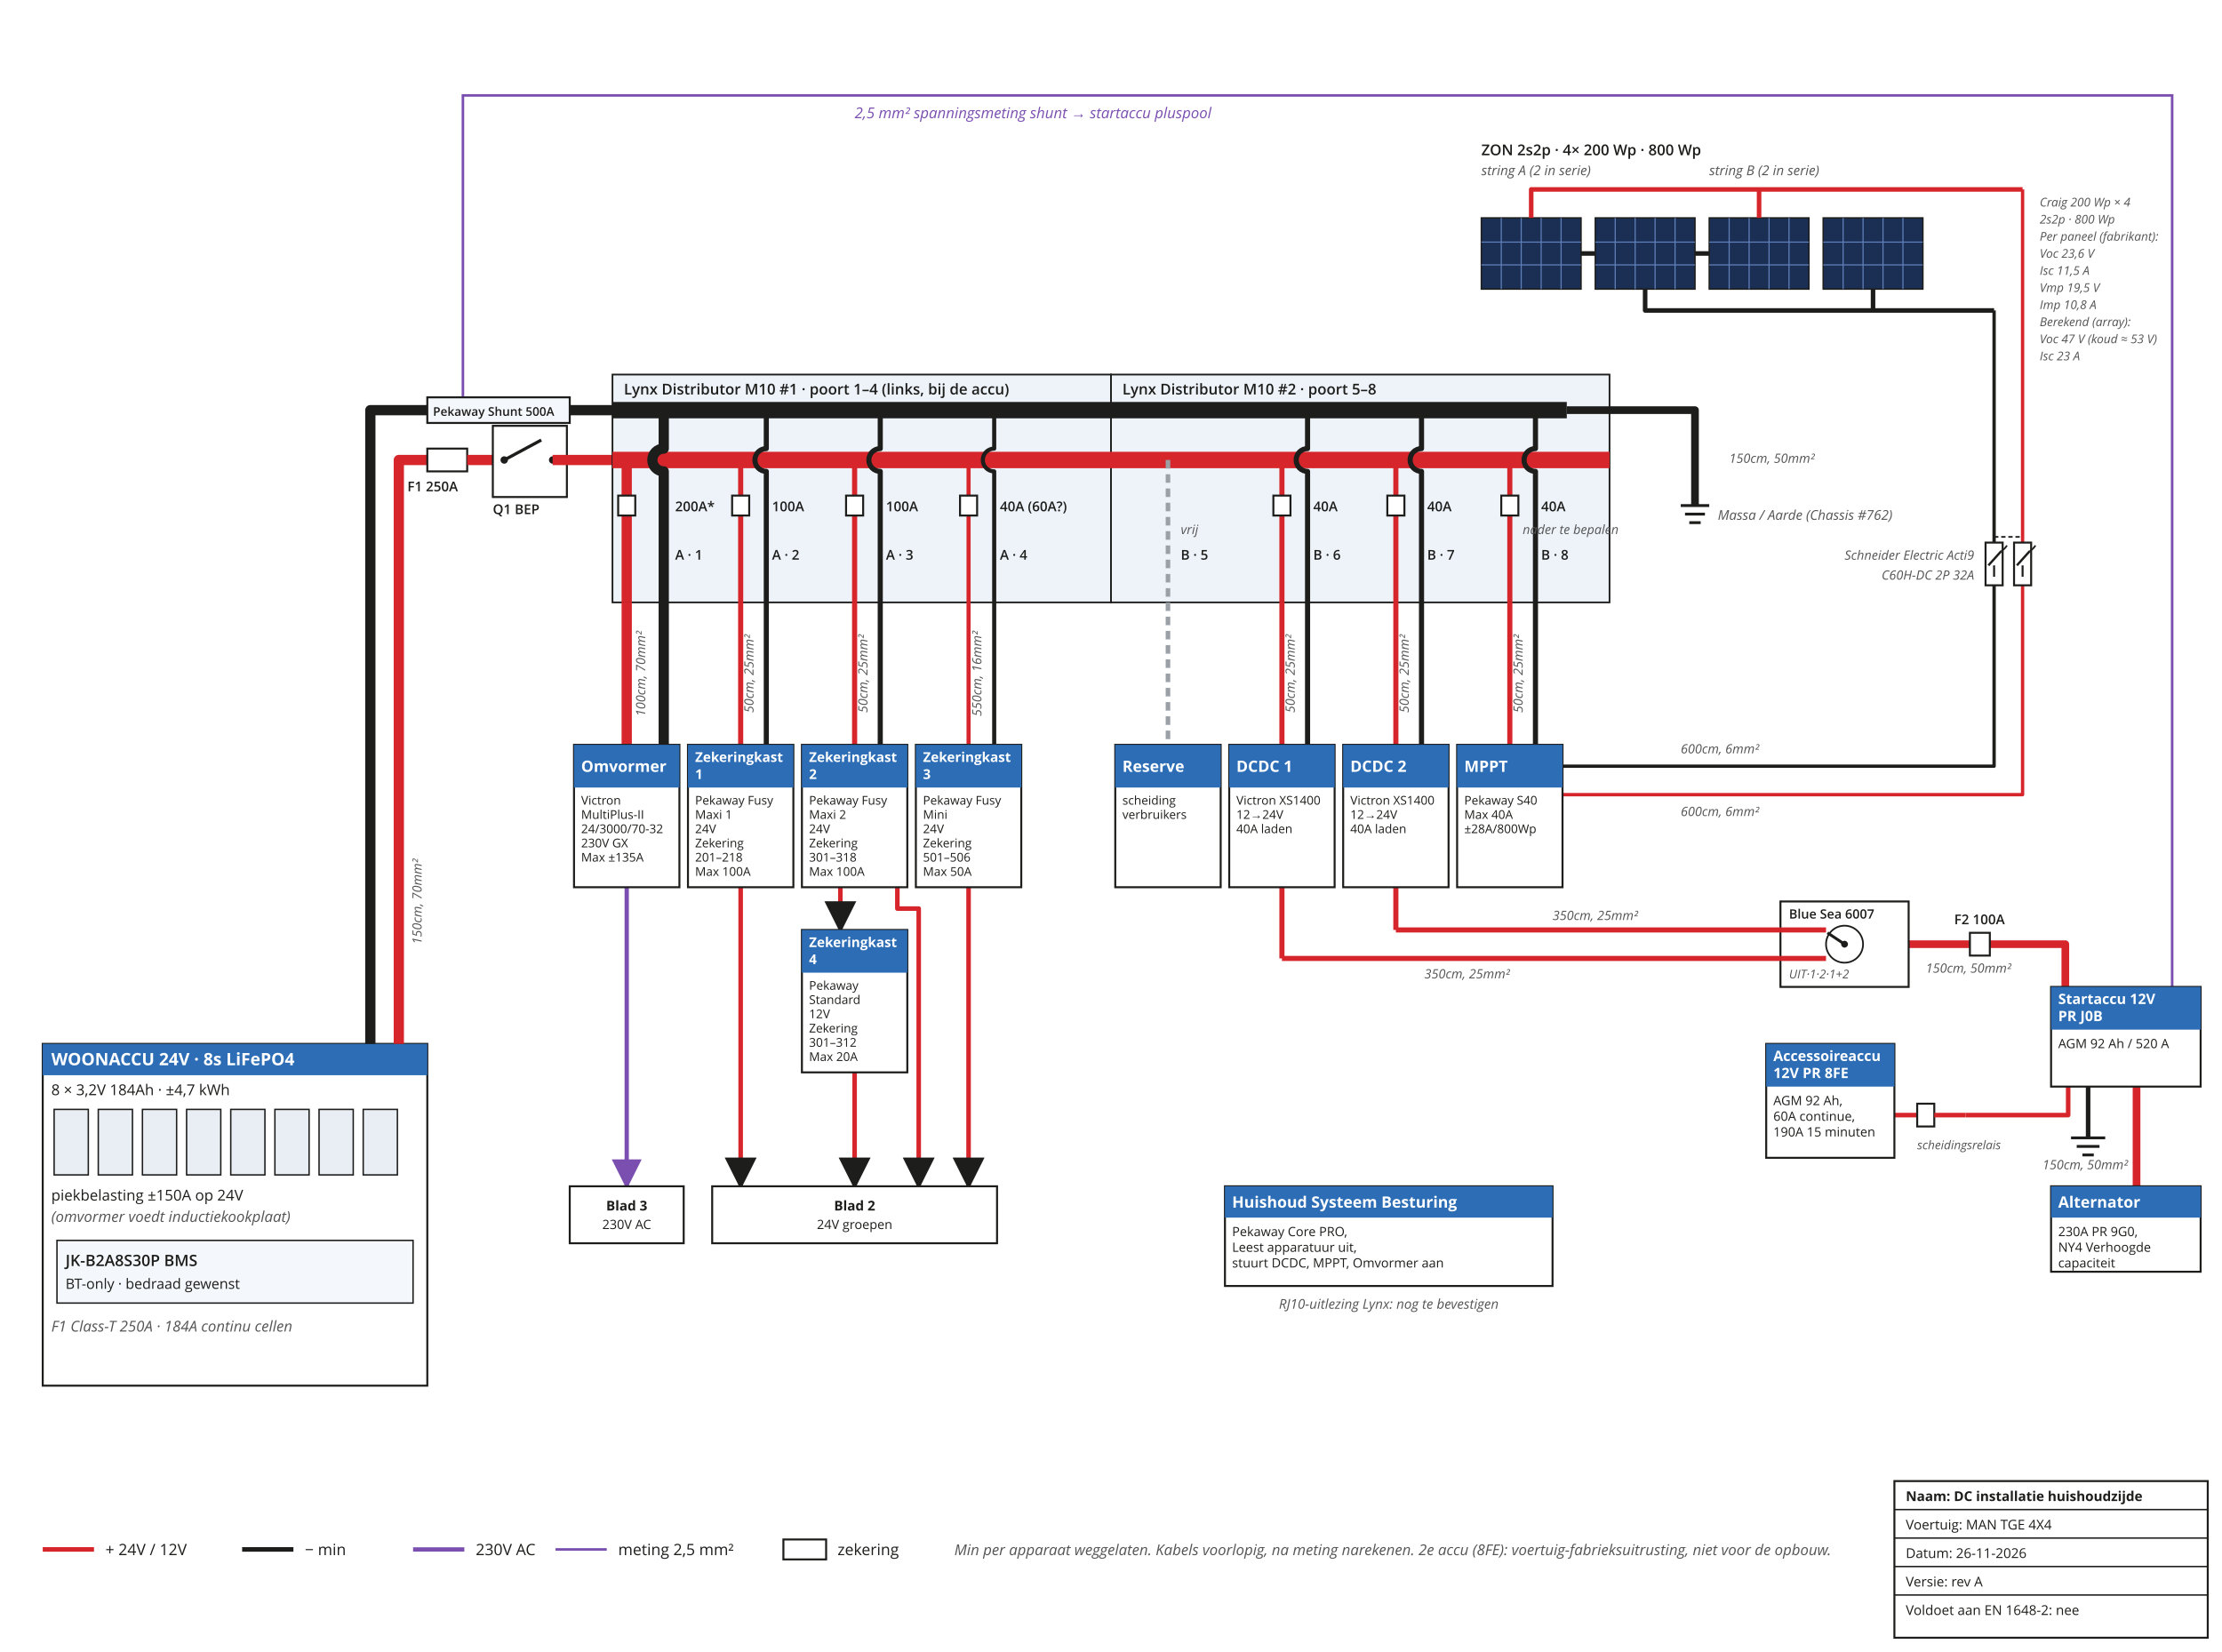
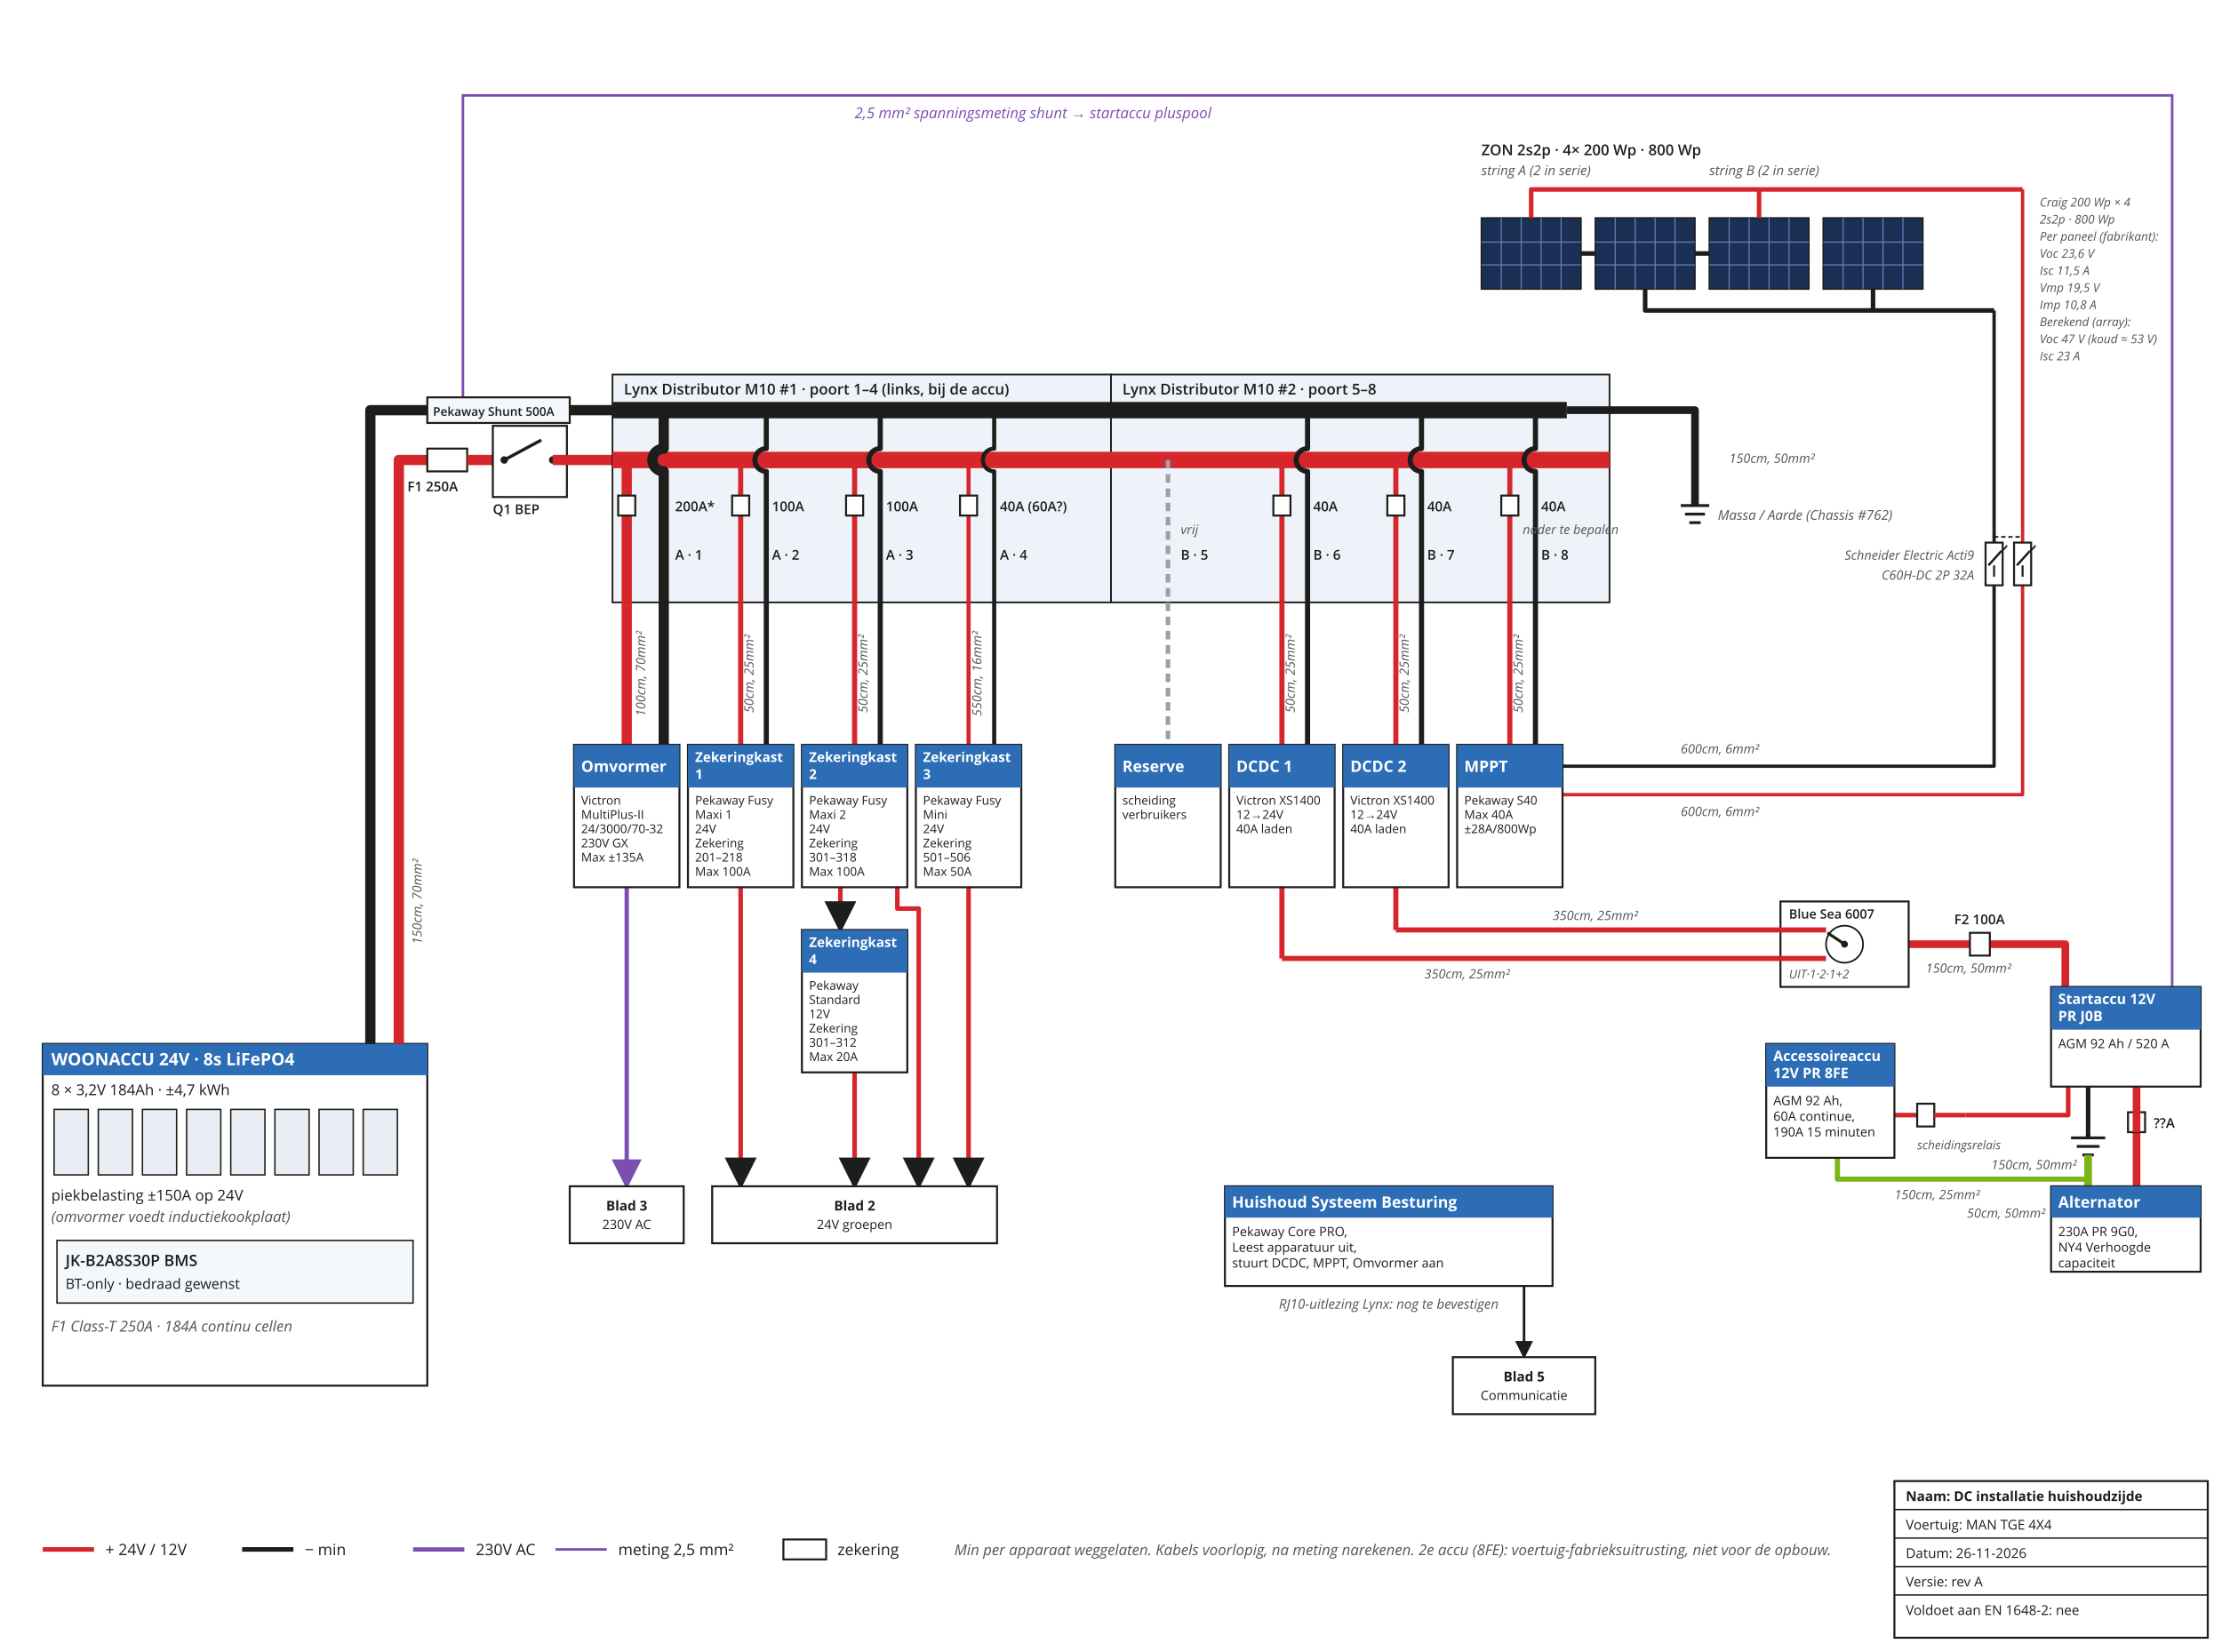
<svg xmlns="http://www.w3.org/2000/svg" viewBox="0 0 1560 1160" role="img" aria-label="Blad 1 energie en laden: woonaccu links onder, Lynx A en B midden met poorten 1 tot 8, zon 2s2p rechtsboven, 12V voertuigdelen rechts.">
  <rect width="100%" height="100%" fill="#fff" />
  <defs>
    <style>.p{stroke:#d7262b;stroke-width:3.2;fill:none;stroke-linejoin:round}
.n{stroke:#1d1d1b;stroke-width:3.2;fill:none;stroke-linejoin:round}
.ac{stroke:#7a4fb0;stroke-width:3;fill:none}
.box{fill:#fff;stroke:#1d1d1b;stroke-width:1.4}
.hd{fill:#2c6db5}
.ht{fill:#fff;font:700 12px 'Open Sans',Arial,sans-serif}
.bt{fill:#1d1d1b;font:400 11px 'Open Sans',Arial,sans-serif}
.lb{fill:#1d1d1b;font:600 11px 'Open Sans',Arial,sans-serif}
.cb{fill:#555;font:italic 400 10.5px 'Open Sans',Arial,sans-serif}
.fz{fill:#fff;stroke:#1d1d1b;stroke-width:1.4}
.fr{fill:#eef3fa;stroke:#1d1d1b;stroke-width:1.2}
.pv{fill:#1b2f55;stroke:#1d1d1b}
</style>
    <marker id="ar" viewBox="0 0 10 10" refX="9" refY="5" markerWidth="7" markerHeight="7" orient="auto-start-reverse">
      <path d="M0 0L10 5L0 10z" fill="#1d1d1b" />
    </marker>
    <marker id="arp" viewBox="0 0 10 10" refX="9" refY="5" markerWidth="7" markerHeight="7" orient="auto-start-reverse">
      <path d="M0 0L10 5L0 10z" fill="#7a4fb0" />
    </marker>
    <g id="pvp">
      <rect width="70" height="50" class="pv" />
      <path d="M0 17H70M0 33H70M14 0V50M28 0V50M42 0V50M56 0V50" stroke="#5f7fb8" stroke-width=".8" />
    </g>
  </defs>
  <g transform="translate(0,93)">
    <use href="#pvp" x="1040" y="60" />
    <use href="#pvp" x="1120" y="60" />
    <use href="#pvp" x="1200" y="60" />
    <use href="#pvp" x="1280" y="60" />
    <path d="M1110 85H1120" class="n" />
    <path d="M1190 85H1200" class="n" />
    <path d="M1075 60V40H1420" class="p" />
    <path d="M1155 110V125H1400" class="n" />
    <path d="M1235 60V40" class="p" />
    <path d="M1315 110V125" class="n" />
    <text x="1432" y="52" class="cb" style="font-size:8.5px">Craig 200 Wp × 4</text>
    <text x="1432" y="64" class="cb" style="font-size:8.5px">2s2p · 800 Wp</text>
    <text x="1432" y="76" class="cb" style="font-size:8.5px">Per paneel (fabrikant):</text>
    <text x="1432" y="88" class="cb" style="font-size:8.5px">Voc 23,6 V</text>
    <text x="1432" y="100" class="cb" style="font-size:8.5px">Isc 11,5 A</text>
    <text x="1432" y="112" class="cb" style="font-size:8.5px">Vmp 19,5 V</text>
    <text x="1432" y="124" class="cb" style="font-size:8.5px">Imp 10,8 A</text>
    <text x="1432" y="136" class="cb" style="font-size:8.5px">Berekend (array):</text>
    <text x="1432" y="148" class="cb" style="font-size:8.5px">Voc 47 V (koud ≈ 53 V)</text>
    <text x="1432" y="160" class="cb" style="font-size:8.5px">Isc 23 A</text>
    <text x="1040" y="30" class="cb" style="font-size:9.5px">string A (2 in serie)</text>
    <text x="1200" y="30" class="cb" style="font-size:9.5px">string B (2 in serie)</text>
    <text x="1040" y="16" class="lb" style="font-size:10.5px">ZON 2s2p · 4× 200 Wp · 800 Wp</text>
    <path d="M1420 40V465H1097" class="p" style="stroke-width:2.34" />
    <text x="1180" y="480" class="cb" style="font-size:9px">600cm, 6mm²</text>
    <path d="M1400 125V445H1097" class="n" style="stroke-width:2.34" />
    <text x="1180" y="436" class="cb" style="font-size:9px">600cm, 6mm²</text>
    <path d="M1400 284H1420" stroke="#1d1d1b" stroke-width="1.2" stroke-dasharray="3 2" />
    <rect x="1394" y="288" width="12" height="30" fill="#fff" stroke="#1d1d1b" stroke-width="1.4" />
    <path d="M1400 312V304" stroke="#1d1d1b" stroke-width="1.4" />
    <path d="M1396 304L1405 294" stroke="#1d1d1b" stroke-width="1.6" />
    <path d="M1405 294Q1408 292 1409 290" stroke="#1d1d1b" stroke-width="1.2" fill="none" />
    <rect x="1414" y="288" width="12" height="30" fill="#fff" stroke="#1d1d1b" stroke-width="1.4" />
    <path d="M1420 312V304" stroke="#1d1d1b" stroke-width="1.4" />
    <path d="M1416 304L1425 294" stroke="#1d1d1b" stroke-width="1.6" />
    <path d="M1425 294Q1428 292 1429 290" stroke="#1d1d1b" stroke-width="1.2" fill="none" />
+     <path d="M1070 810V860" stroke="#1d1d1b" stroke-width="1.8" marker-end="url(#ar)" />
+     <rect x="1020" y="860" width="100" height="40" class="box" />
+     <text x="1070" y="877" text-anchor="middle" class="ht" style="font-size:9.5px;fill:#1d1d1b">Blad 5</text>
+     <text x="1070" y="890" text-anchor="middle" class="bt" style="font-size:9px">Communicatie</text>
    <text x="1386" y="300" class="cb" style="font-size:9px" text-anchor="end">Schneider Electric Acti9</text>
    <text x="1386" y="314" class="cb" style="font-size:9px" text-anchor="end">C60H-DC 2P 32A</text>
    <path d="M325 187V-26H1525V600" stroke="#7a4fb0" stroke-width="1.8" fill="none" />
    <text x="600" y="-10" class="cb" style="fill:#7a4fb0">2,5 mm² spanningsmeting shunt → startaccu pluspool</text>
    <rect x="30" y="640" width="270" height="240" class="box" />
    <rect x="30" y="640" width="270" height="22" class="hd" />
    <text x="36" y="655" class="ht">WOONACCU 24V · 8s LiFePO4</text>
    <text x="36" y="676" class="bt" style="font-size:10.5px">8 × 3,2V 184Ah · ±4,7 kWh</text>
    <rect x="38" y="686" width="24" height="46" fill="#e9eef5" stroke="#1d1d1b" />
    <rect x="69" y="686" width="24" height="46" fill="#e9eef5" stroke="#1d1d1b" />
    <rect x="100" y="686" width="24" height="46" fill="#e9eef5" stroke="#1d1d1b" />
    <rect x="131" y="686" width="24" height="46" fill="#e9eef5" stroke="#1d1d1b" />
    <rect x="162" y="686" width="24" height="46" fill="#e9eef5" stroke="#1d1d1b" />
    <rect x="193" y="686" width="24" height="46" fill="#e9eef5" stroke="#1d1d1b" />
    <rect x="224" y="686" width="24" height="46" fill="#e9eef5" stroke="#1d1d1b" />
    <rect x="255" y="686" width="24" height="46" fill="#e9eef5" stroke="#1d1d1b" />
    <text x="36" y="750" class="bt" style="font-size:10.5px">piekbelasting ±150A op 24V</text>
    <text x="36" y="765" class="cb">(omvormer voedt inductiekookplaat)</text>
    <rect x="40" y="778" width="250" height="44" fill="#f4f7fb" stroke="#1d1d1b" />
    <text x="46" y="796" class="lb">JK-B2A8S30P BMS</text>
    <text x="46" y="812" class="bt" style="font-size:10px">BT-only · bedraad gewenst</text>
    <text x="36" y="842" class="cb">F1 Class-T 250A · 184A continu cellen</text>
    <path d="M260 640V195H300" class="n" style="stroke-width:7.2" />
    <path d="M280 640V230H300" class="p" style="stroke-width:7.2" />
    <text transform="translate(296,540) rotate(-90)" text-anchor="middle" class="cb" style="font-size:9px">150cm, 70mm²</text>
    <path d="M400 195H430" class="n" style="stroke-width:7.2" />
    <rect x="300" y="186" width="100" height="18" class="box" style="fill:#f4f7fb" />
    <text x="304" y="199" class="lb" style="font-size:8.5px">Pekaway Shunt 500A</text>
    <rect x="300" y="222" width="28" height="16" class="fz" />
    <text x="286" y="252" class="lb" style="font-size:9.5px">F1 250A</text>
    <path d="M328 230H346" class="p" style="stroke-width:7.2" />
    <rect x="346" y="206" width="52" height="50" fill="none" stroke="#1d1d1b" stroke-width="1.4" />
    <circle cx="354" cy="230" r="2.6" fill="#1d1d1b" />
    <circle cx="388" cy="230" r="2.6" fill="#1d1d1b" />
    <path d="M354 230L380 216" stroke="#1d1d1b" stroke-width="2.2" />
    <path d="M388 230H430" class="p" style="stroke-width:7.2" />
    <text x="346" y="268" class="lb" style="font-size:9.5px">Q1 BEP</text>
    <rect x="430" y="170" width="350" height="160" class="fr" />
    <text x="438" y="184" class="lb" style="font-size:10.5px">Lynx Distributor M10 #1 · poort 1–4 (links, bij de accu)</text>
    <rect x="780" y="170" width="350" height="160" class="fr" />
    <text x="788" y="184" class="lb" style="font-size:10.5px">Lynx Distributor M10 #2 · poort 5–8</text>
    <path d="M430 195H1100" class="n" style="stroke-width:11.5" />
    <path d="M430 230H1130" class="p" style="stroke-width:11.5" />
    <path d="M1100 195H1190V262" class="n" style="stroke-width:5.4" />
    <text x="1214" y="232" class="cb" style="font-size:9px">150cm, 50mm²</text>
    <path d="M1180 262H1200M1183 268H1197M1186 274H1194" stroke="#1d1d1b" stroke-width="2" />
    <text x="1206" y="272" class="cb" style="font-size:9.5px">Massa / Aarde (Chassis #762)</text>
    <path d="M466 430V238a8 8 0 0 1 0-16V195" class="n" style="stroke-width:7.2" />
    <path d="M538 430V238a8 8 0 0 1 0-16V195" class="n" style="stroke-width:3.6" />
    <path d="M618 430V238a8 8 0 0 1 0-16V195" class="n" style="stroke-width:3.6" />
    <path d="M698 430V238a8 8 0 0 1 0-16V195" class="n" style="stroke-width:2.88" />
    <path d="M918 430V238a8 8 0 0 1 0-16V195" class="n" style="stroke-width:3.6" />
    <path d="M998 430V238a8 8 0 0 1 0-16V195" class="n" style="stroke-width:3.6" />
    <path d="M1078 430V238a8 8 0 0 1 0-16V195" class="n" style="stroke-width:3.6" />
    <path d="M440 230V330" class="p" style="stroke-width:7.2" />
    <rect x="434" y="255" width="12" height="14" class="fz" />
    <text x="474" y="266" class="lb" style="font-size:9.5px">200A*</text>
    <text x="474" y="300" class="lb" style="font-size:9.5px">A · 1</text>
    <path d="M440 330V430" class="p" style="stroke-width:7.2" />
    <path d="M520 230V330" class="p" style="stroke-width:3.6" />
    <rect x="514" y="255" width="12" height="14" class="fz" />
    <text x="542" y="266" class="lb" style="font-size:9.5px">100A</text>
    <text x="542" y="300" class="lb" style="font-size:9.5px">A · 2</text>
    <path d="M520 330V430" class="p" style="stroke-width:3.6" />
    <path d="M600 230V330" class="p" style="stroke-width:3.6" />
    <rect x="594" y="255" width="12" height="14" class="fz" />
    <text x="622" y="266" class="lb" style="font-size:9.5px">100A</text>
    <text x="622" y="300" class="lb" style="font-size:9.5px">A · 3</text>
    <path d="M600 330V430" class="p" style="stroke-width:3.6" />
    <path d="M680 230V330" class="p" style="stroke-width:2.88" />
    <rect x="674" y="255" width="12" height="14" class="fz" />
    <text x="702" y="266" class="lb" style="font-size:9.5px">40A (60A?)</text>
    <text x="702" y="300" class="lb" style="font-size:9.5px">A · 4</text>
    <path d="M680 330V430" class="p" style="stroke-width:2.88" />
    <path d="M820 230V330" class="p" style="stroke:#9aa0a6;stroke-dasharray:6 4" />
    <text x="829" y="282" class="cb" style="font-size:9px">vrij</text>
    <text x="829" y="300" class="lb" style="font-size:9.5px">B · 5</text>
    <path d="M820 330V430" class="p" style="stroke:#9aa0a6;stroke-dasharray:6 4" />
    <path d="M900 230V330" class="p" style="stroke-width:3.6" />
    <rect x="894" y="255" width="12" height="14" class="fz" />
    <text x="922" y="266" class="lb" style="font-size:9.5px">40A</text>
    <text x="922" y="300" class="lb" style="font-size:9.5px">B · 6</text>
    <path d="M900 330V430" class="p" style="stroke-width:3.6" />
    <path d="M980 230V330" class="p" style="stroke-width:3.6" />
    <rect x="974" y="255" width="12" height="14" class="fz" />
    <text x="1002" y="266" class="lb" style="font-size:9.5px">40A</text>
    <text x="1002" y="300" class="lb" style="font-size:9.5px">B · 7</text>
    <path d="M980 330V430" class="p" style="stroke-width:3.6" />
    <path d="M1060 230V330" class="p" style="stroke-width:3.6" />
    <rect x="1054" y="255" width="12" height="14" class="fz" />
    <text x="1082" y="266" class="lb" style="font-size:9.5px">40A</text>
    <text x="1069" y="282" class="cb" style="font-size:9px">nader te bepalen</text>
    <text x="1082" y="300" class="lb" style="font-size:9.5px">B · 8</text>
    <path d="M1060 330V430" class="p" style="stroke-width:3.6" />
    <path d="M440 530V740" class="ac" marker-end="url(#arp)" />
    <path d="M520 530V740" class="p" marker-end="url(#ar)" />
    <path d="M630 530V545H645V740" class="p" marker-end="url(#ar)" />
    <path d="M590 530V560" class="p" marker-end="url(#ar)" />
    <path d="M600 660V740" class="p" marker-end="url(#ar)" />
    <path d="M680 530V740" class="p" marker-end="url(#ar)" />
    <path d="M1450 600V570H1340" class="p" style="stroke-width:5.4" />
    <rect x="1383" y="562" width="14" height="16" class="fz" />
    <text x="1372" y="556" class="lb" style="font-size:9.5px">F2 100A</text>
    <text x="1352" y="590" class="cb" style="font-size:9px">150cm, 50mm²</text>
    <rect x="1250" y="540" width="90" height="60" class="box" />
    <circle cx="1295" cy="570" r="13" fill="#fff" stroke="#1d1d1b" stroke-width="1.2" />
    <circle cx="1295" cy="570" r="2.4" fill="#1d1d1b" />
    <path d="M1295 570L1283 562" stroke="#1d1d1b" stroke-width="2" />
    <text x="1256" y="552" class="lb" style="font-size:9px">Blue Sea 6007</text>
    <text x="1256" y="594" class="cb" style="font-size:8.5px">UIT·1·2·1+2</text>
    <path d="M1250 560H1282" class="p" style="stroke-width:3.6" />
    <path d="M1250 580H1282" class="p" style="stroke-width:3.6" />
    <path d="M980 560V530" class="p" style="stroke-width:3.6" />
    <path d="M980 560H1250" class="p" style="stroke-width:3.6" />
    <path d="M900 580V530" class="p" style="stroke-width:3.6" />
    <path d="M900 580H1250" class="p" style="stroke-width:3.6" />
    <text x="1090" y="553" class="cb" style="font-size:9px">350cm, 25mm²</text>
    <text x="1000" y="594" class="cb" style="font-size:9px">350cm, 25mm²</text>
    <path d="M1330 690H1346" class="p" />
    <rect x="1346" y="682" width="12" height="16" class="fz" />
    <path d="M1358 690H1380" class="p" />
    <text x="1346" y="714" class="cb" style="font-size:8.5px">scheidingsrelais</text>
    <path d="M1380 690H1452V670" class="p" />
    <path d="M1466 670V706" class="n" />
    <path d="M1454 706H1478M1458 712H1474M1462 718H1470" stroke="#1d1d1b" stroke-width="2" />
-     <path d="M1500 740V670" class="p" style="stroke-width:5.4" />
-     <text x="1494" y="728" text-anchor="end" class="cb" style="font-size:9px">150cm, 50mm²</text>
+     <path d="M1466 740V718" style="stroke:#7CB518;fill:none;stroke-linejoin:round;stroke-width:5.4" />
+     <path d="M1290 720V735H1466" style="stroke:#7CB518;fill:none;stroke-linejoin:round;stroke-width:3.6" />
+     <text x="1330" y="749" class="cb" style="font-size:9px">150cm, 25mm²</text>
+     <text x="1436" y="762" text-anchor="end" class="cb" style="font-size:9px">50cm, 50mm²</text>
+     <path d="M1500 740V688" class="p" style="stroke-width:5.4" />
+     <rect x="1494" y="688" width="12" height="14" class="fz" />
+     <path d="M1500 702V670" class="p" style="stroke-width:5.4" />
+     <text x="1512" y="699" class="lb" style="font-size:9.5px">??A</text>
+     <text x="1458" y="728" text-anchor="end" class="cb" style="font-size:9px">150cm, 50mm²</text>
    <text x="975" y="826" class="cb" text-anchor="middle" style="font-size:9.5px">RJ10-uitlezing Lynx: nog te bevestigen</text>
    <g transform="translate(30,987)">
      <path d="M0 8H36" class="p" />
      <text x="44" y="12" class="bt">+ 24V / 12V</text>
      <path d="M140 8H176" class="n" />
      <text x="184" y="12" class="bt">− min</text>
      <path d="M260 8H296" class="ac" />
      <text x="304" y="12" class="bt">230V AC</text>
      <path d="M360 8H396" stroke="#7a4fb0" stroke-width="1.8" />
      <text x="404" y="12" class="bt">meting 2,5 mm²</text>
      <rect x="520" y="1" width="30" height="14" class="fz" />
      <text x="558" y="12" class="bt">zekering</text>
      <text x="640" y="12" class="cb">Min per apparaat weggelaten. Kabels voorlopig, na meting narekenen. 2e accu (8FE): voertuig-fabrieksuitrusting, niet voor de opbouw.</text>
    </g>
    <rect x="403" y="430" width="74" height="100" class="box" />
    <rect x="403" y="430" width="74" height="30" class="hd" />
    <text x="408" y="449" class="ht" style="font-size:11px">Omvormer</text>
    <text x="408" y="472" class="bt" style="font-size:8.5px">Victron</text>
    <text x="408" y="482" class="bt" style="font-size:8.5px">MultiPlus-II</text>
    <text x="408" y="492" class="bt" style="font-size:8.5px">24/3000/70-32</text>
    <text x="408" y="502" class="bt" style="font-size:8.5px">230V GX</text>
    <text x="408" y="512" class="bt" style="font-size:8.5px">Max ±135A</text>
    <rect x="483" y="430" width="74" height="100" class="box" />
    <rect x="483" y="430" width="74" height="30" class="hd" />
    <text x="488" y="442" class="ht" style="font-size:9.5px">Zekeringkast</text>
    <text x="488" y="454" class="ht" style="font-size:9.5px">1</text>
    <text x="488" y="472" class="bt" style="font-size:8.5px">Pekaway Fusy</text>
    <text x="488" y="482" class="bt" style="font-size:8.5px">Maxi 1</text>
    <text x="488" y="492" class="bt" style="font-size:8.5px">24V</text>
    <text x="488" y="502" class="bt" style="font-size:8.5px">Zekering</text>
    <text x="488" y="512" class="bt" style="font-size:8.5px">201–218</text>
    <text x="488" y="522" class="bt" style="font-size:8.5px">Max 100A</text>
    <rect x="563" y="430" width="74" height="100" class="box" />
    <rect x="563" y="430" width="74" height="30" class="hd" />
    <text x="568" y="442" class="ht" style="font-size:9.5px">Zekeringkast</text>
    <text x="568" y="454" class="ht" style="font-size:9.5px">2</text>
    <text x="568" y="472" class="bt" style="font-size:8.5px">Pekaway Fusy</text>
    <text x="568" y="482" class="bt" style="font-size:8.5px">Maxi 2</text>
    <text x="568" y="492" class="bt" style="font-size:8.5px">24V</text>
    <text x="568" y="502" class="bt" style="font-size:8.5px">Zekering</text>
    <text x="568" y="512" class="bt" style="font-size:8.5px">301–318</text>
    <text x="568" y="522" class="bt" style="font-size:8.5px">Max 100A</text>
    <rect x="563" y="560" width="74" height="100" class="box" />
    <rect x="563" y="560" width="74" height="30" class="hd" />
    <text x="568" y="572" class="ht" style="font-size:9.5px">Zekeringkast</text>
    <text x="568" y="584" class="ht" style="font-size:9.5px">4</text>
    <text x="568" y="602" class="bt" style="font-size:8.5px">Pekaway</text>
    <text x="568" y="612" class="bt" style="font-size:8.5px">Standard</text>
    <text x="568" y="622" class="bt" style="font-size:8.5px">12V</text>
    <text x="568" y="632" class="bt" style="font-size:8.5px">Zekering</text>
    <text x="568" y="642" class="bt" style="font-size:8.5px">301–312</text>
    <text x="568" y="652" class="bt" style="font-size:8.5px">Max 20A</text>
    <rect x="643" y="430" width="74" height="100" class="box" />
    <rect x="643" y="430" width="74" height="30" class="hd" />
    <text x="648" y="442" class="ht" style="font-size:9.5px">Zekeringkast</text>
    <text x="648" y="454" class="ht" style="font-size:9.5px">3</text>
    <text x="648" y="472" class="bt" style="font-size:8.5px">Pekaway Fusy</text>
    <text x="648" y="482" class="bt" style="font-size:8.5px">Mini</text>
    <text x="648" y="492" class="bt" style="font-size:8.5px">24V</text>
    <text x="648" y="502" class="bt" style="font-size:8.5px">Zekering</text>
    <text x="648" y="512" class="bt" style="font-size:8.5px">501–506</text>
    <text x="648" y="522" class="bt" style="font-size:8.5px">Max 50A</text>
    <rect x="783" y="430" width="74" height="100" class="box" />
    <rect x="783" y="430" width="74" height="30" class="hd" />
    <text x="788" y="449" class="ht" style="font-size:11px">Reserve</text>
    <text x="788" y="472" class="bt" style="font-size:8.5px">scheiding</text>
    <text x="788" y="482" class="bt" style="font-size:8.5px">verbruikers</text>
    <rect x="863" y="430" width="74" height="100" class="box" />
    <rect x="863" y="430" width="74" height="30" class="hd" />
    <text x="868" y="449" class="ht" style="font-size:11px">DCDC 1</text>
    <text x="868" y="472" class="bt" style="font-size:8.5px">Victron XS1400</text>
    <text x="868" y="482" class="bt" style="font-size:8.5px">12→24V</text>
    <text x="868" y="492" class="bt" style="font-size:8.5px">40A laden</text>
    <rect x="943" y="430" width="74" height="100" class="box" />
    <rect x="943" y="430" width="74" height="30" class="hd" />
    <text x="948" y="449" class="ht" style="font-size:11px">DCDC 2</text>
    <text x="948" y="472" class="bt" style="font-size:8.5px">Victron XS1400</text>
    <text x="948" y="482" class="bt" style="font-size:8.5px">12→24V</text>
    <text x="948" y="492" class="bt" style="font-size:8.5px">40A laden</text>
    <rect x="1023" y="430" width="74" height="100" class="box" />
    <rect x="1023" y="430" width="74" height="30" class="hd" />
    <text x="1028" y="449" class="ht" style="font-size:11px">MPPT</text>
    <text x="1028" y="472" class="bt" style="font-size:8.5px">Pekaway S40</text>
    <text x="1028" y="482" class="bt" style="font-size:8.5px">Max 40A</text>
    <text x="1028" y="492" class="bt" style="font-size:8.5px">±28A/800Wp</text>
    <text transform="translate(453,380) rotate(-90)" text-anchor="middle" class="cb" style="font-size:9px">100cm, 70mm²</text>
    <text transform="translate(529,380) rotate(-90)" text-anchor="middle" class="cb" style="font-size:9px">50cm, 25mm²</text>
    <text transform="translate(609,380) rotate(-90)" text-anchor="middle" class="cb" style="font-size:9px">50cm, 25mm²</text>
    <text transform="translate(689,380) rotate(-90)" text-anchor="middle" class="cb" style="font-size:9px">550cm, 16mm²</text>
    <text transform="translate(909,380) rotate(-90)" text-anchor="middle" class="cb" style="font-size:9px">50cm, 25mm²</text>
    <text transform="translate(989,380) rotate(-90)" text-anchor="middle" class="cb" style="font-size:9px">50cm, 25mm²</text>
    <text transform="translate(1069,380) rotate(-90)" text-anchor="middle" class="cb" style="font-size:9px">50cm, 25mm²</text>
    <rect x="400" y="740" width="80" height="40" class="box" />
    <text x="440" y="757" text-anchor="middle" class="ht" style="font-size:9.5px;fill:#1d1d1b">Blad 3</text>
    <text x="440" y="770" text-anchor="middle" class="bt" style="font-size:9px">230V AC</text>
    <rect x="500" y="740" width="200" height="40" class="box" />
    <text x="600" y="757" text-anchor="middle" class="ht" style="font-size:9.5px;fill:#1d1d1b">Blad 2</text>
    <text x="600" y="770" text-anchor="middle" class="bt" style="font-size:9px">24V groepen</text>
    <rect x="1440" y="600" width="105" height="70" class="box" />
    <rect x="1440" y="600" width="105" height="30" class="hd" />
    <text x="1445" y="612" class="ht" style="font-size:10px">Startaccu 12V</text>
    <text x="1445" y="624" class="ht" style="font-size:10px">PR J0B</text>
    <text x="1445" y="643" class="bt" style="font-size:9px">AGM 92 Ah / 520 A</text>
    <rect x="1240" y="640" width="90" height="80" class="box" />
    <rect x="1240" y="640" width="90" height="30" class="hd" />
    <text x="1245" y="652" class="ht" style="font-size:10px">Accessoireaccu</text>
    <text x="1245" y="664" class="ht" style="font-size:10px">12V PR 8FE</text>
    <text x="1245" y="683" class="bt" style="font-size:9px">AGM 92 Ah,</text>
    <text x="1245" y="694" class="bt" style="font-size:9px">60A continue,</text>
    <text x="1245" y="705" class="bt" style="font-size:9px">190A 15 minuten</text>
    <rect x="1440" y="740" width="105" height="60" class="box" />
    <rect x="1440" y="740" width="105" height="22" class="hd" />
    <text x="1445" y="755" class="ht" style="font-size:11px">Alternator</text>
    <text x="1445" y="775" class="bt" style="font-size:9px">230A PR 9G0,</text>
    <text x="1445" y="786" class="bt" style="font-size:9px">NY4 Verhoogde</text>
    <text x="1445" y="797" class="bt" style="font-size:9px">capaciteit</text>
    <rect x="860" y="740" width="230" height="70" class="box" />
    <rect x="860" y="740" width="230" height="22" class="hd" />
    <text x="865" y="755" class="ht" style="font-size:11px">Huishoud Systeem Besturing</text>
    <text x="865" y="775" class="bt" style="font-size:9px">Pekaway Core PRO,</text>
    <text x="865" y="786" class="bt" style="font-size:9px">Leest apparatuur uit,</text>
    <text x="865" y="797" class="bt" style="font-size:9px">stuurt DCDC, MPPT, Omvormer aan</text>
  </g>
  <g font-family="Open Sans,Arial,sans-serif">
    <rect x="1330" y="1040" width="220" height="110" fill="#fff" stroke="#1d1d1b" stroke-width="1.4" />
    <path d="M1330 1060H1550M1330 1080H1550M1330 1100H1550M1330 1120H1550" stroke="#1d1d1b" stroke-width="1" />
    <text x="1338" y="1054" font-size="9.5" font-weight="700" fill="#1d1d1b">Naam: DC installatie huishoudzijde</text>
    <text x="1338" y="1074" font-size="9.5" fill="#1d1d1b">Voertuig: MAN TGE 4X4</text>
    <text x="1338" y="1094" font-size="9.5" fill="#1d1d1b">Datum: 26-11-2026</text>
    <text x="1338" y="1114" font-size="9.5" fill="#1d1d1b">Versie: rev A</text>
    <text x="1338" y="1134" font-size="9.5" fill="#1d1d1b">Voldoet aan EN 1648-2: nee</text>
  </g>
</svg>
